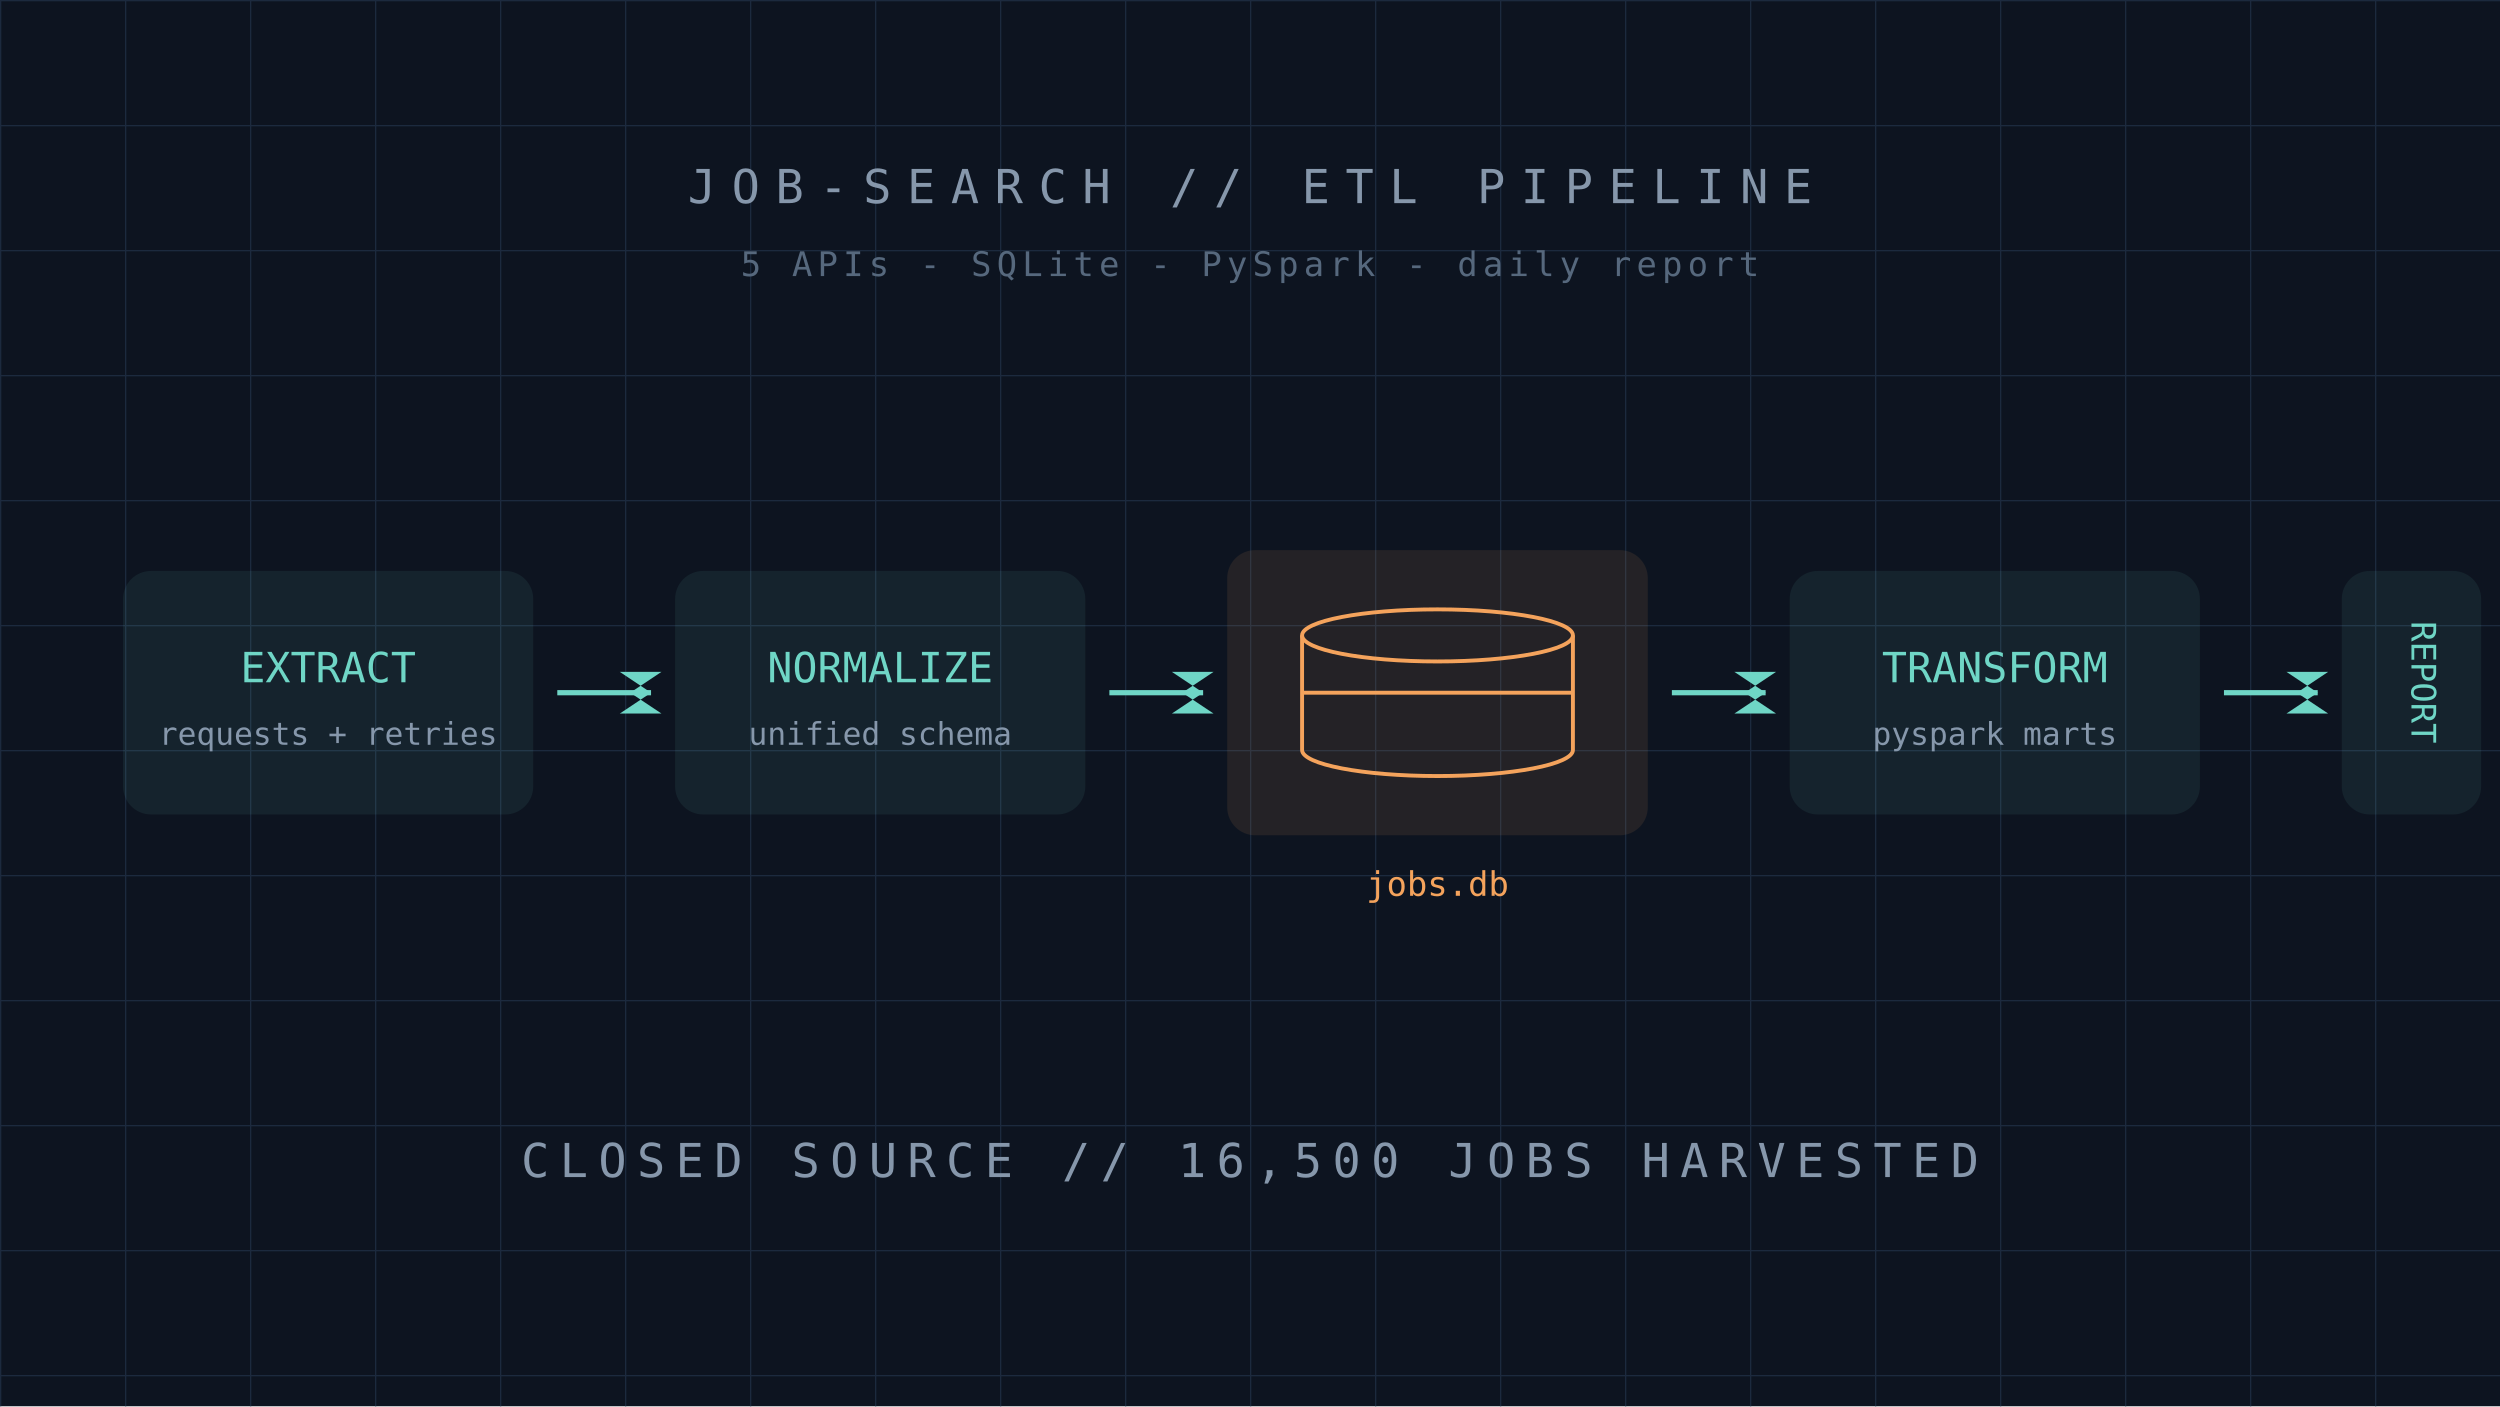
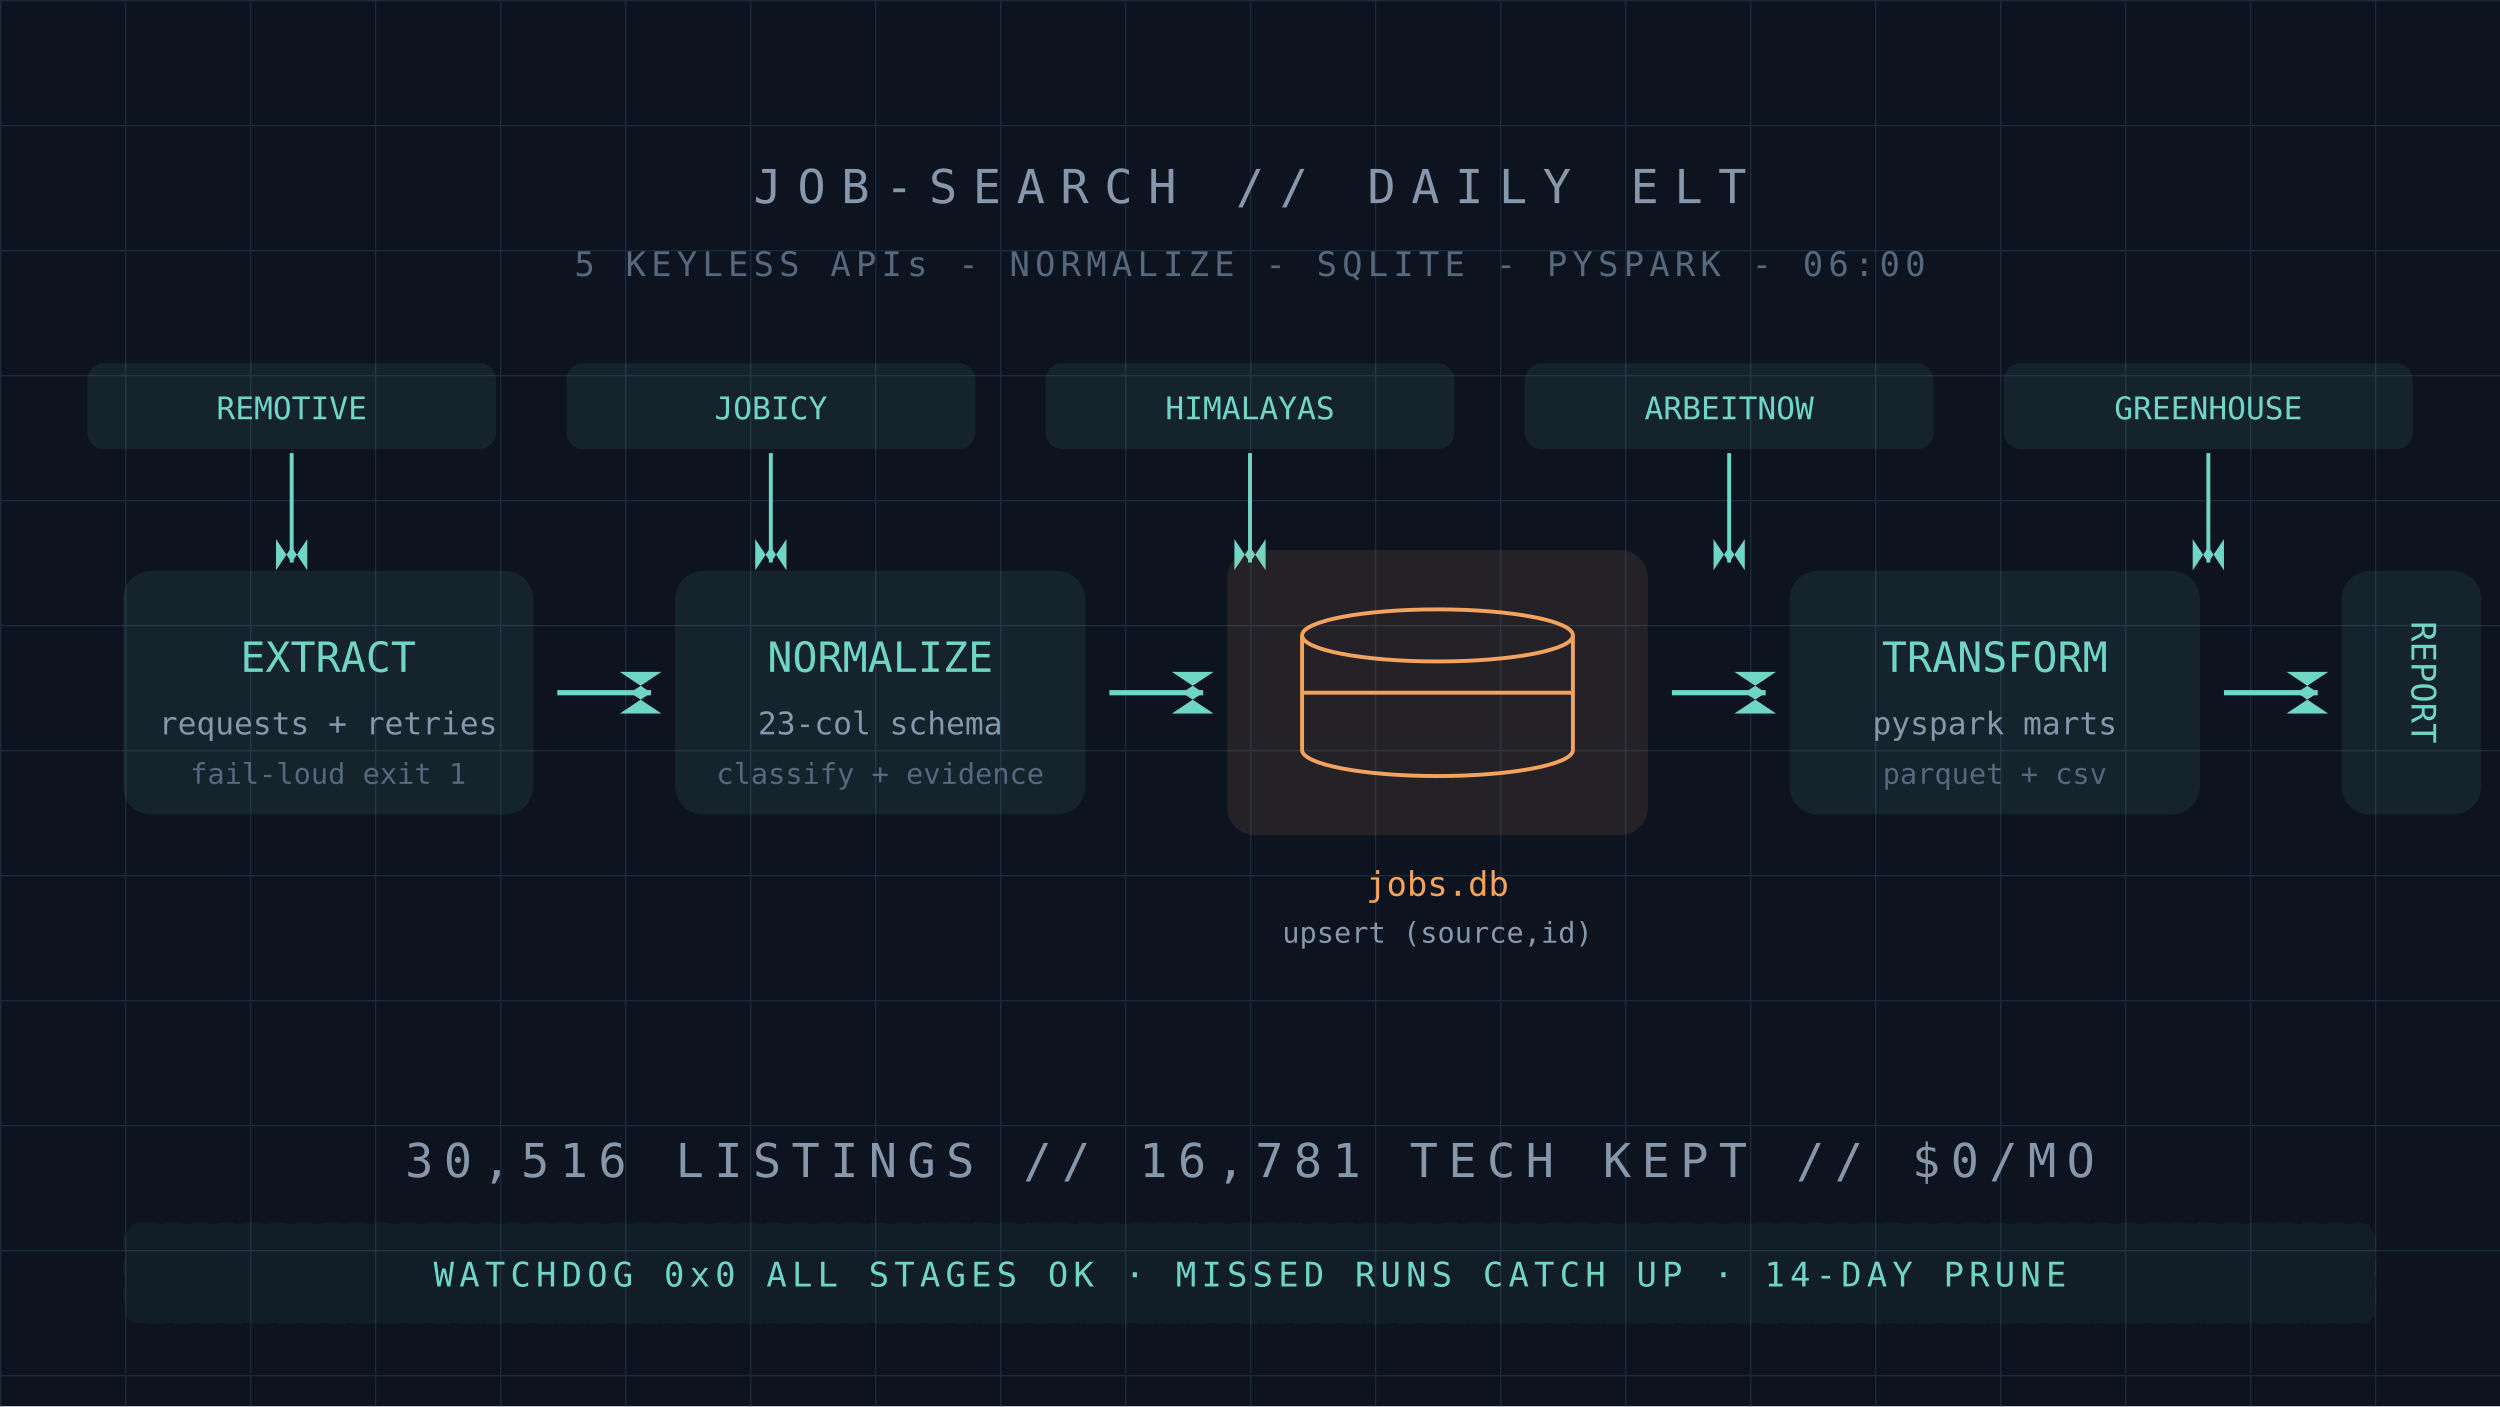
<svg xmlns="http://www.w3.org/2000/svg" viewBox="0 0 960 540">
  <defs>
    <pattern id="grid" width="48" height="48" patternUnits="userSpaceOnUse">
      <path d="M48 0H0V48" fill="none" stroke="#1c2a3e" stroke-width="1" />
    </pattern>
    <marker id="arrow" markerWidth="8" markerHeight="8" refX="6" refY="4" orient="auto">
      <path d="M0 0h8L2 4l6 4H0L6 4Z" fill="#6fd6c6" />
    </marker>
  </defs>
  <rect width="960" height="540" fill="#0d1420" />
  <rect width="960" height="540" fill="url(#grid)" />
-   <text x="480" y="78" text-anchor="middle" font-family="Consolas, monospace" font-size="18" letter-spacing="6" fill="#8697ab">JOB-SEARCH // ETL PIPELINE</text>
-   <text x="480" y="106" text-anchor="middle" font-family="Consolas, monospace" font-size="13" letter-spacing="2" fill="#56687d">5 APIs - SQLite - PySpark - daily report</text>
+   <text x="480" y="78" text-anchor="middle" font-family="Consolas, monospace" font-size="18" letter-spacing="6" fill="#8697ab">JOB-SEARCH // DAILY ELT</text>
+   <text x="480" y="106" text-anchor="middle" font-family="Consolas, monospace" font-size="13" letter-spacing="2" fill="#56687d">5 KEYLESS APIs - NORMALIZE - SQLITE - PYSPARK - 06:00</text>
  <g font-family="Consolas, monospace">
    <g>
+       <rect x="34" y="140" width="156" height="32" rx="6" fill="#6fd6c6" opacity="0.08" stroke="#6fd6c6" stroke-width="1" />
+       <text x="112" y="161" text-anchor="middle" font-size="12" fill="#6fd6c6">REMOTIVE</text>
+       <line x1="112" y1="174" x2="112" y2="216" stroke="#6fd6c6" stroke-width="1.5" marker-end="url(#arrow)" />
+     </g>
+     <g>
+       <rect x="218" y="140" width="156" height="32" rx="6" fill="#6fd6c6" opacity="0.08" stroke="#6fd6c6" stroke-width="1" />
+       <text x="296" y="161" text-anchor="middle" font-size="12" fill="#6fd6c6">JOBICY</text>
+       <line x1="296" y1="174" x2="296" y2="216" stroke="#6fd6c6" stroke-width="1.5" marker-end="url(#arrow)" />
+     </g>
+     <g>
+       <rect x="402" y="140" width="156" height="32" rx="6" fill="#6fd6c6" opacity="0.08" stroke="#6fd6c6" stroke-width="1" />
+       <text x="480" y="161" text-anchor="middle" font-size="12" fill="#6fd6c6">HIMALAYAS</text>
+       <line x1="480" y1="174" x2="480" y2="216" stroke="#6fd6c6" stroke-width="1.5" marker-end="url(#arrow)" />
+     </g>
+     <g>
+       <rect x="586" y="140" width="156" height="32" rx="6" fill="#6fd6c6" opacity="0.08" stroke="#6fd6c6" stroke-width="1" />
+       <text x="664" y="161" text-anchor="middle" font-size="12" fill="#6fd6c6">ARBEITNOW</text>
+       <line x1="664" y1="174" x2="664" y2="216" stroke="#6fd6c6" stroke-width="1.5" marker-end="url(#arrow)" />
+     </g>
+     <g>
+       <rect x="770" y="140" width="156" height="32" rx="6" fill="#6fd6c6" opacity="0.08" stroke="#6fd6c6" stroke-width="1" />
+       <text x="848" y="161" text-anchor="middle" font-size="12" fill="#6fd6c6">GREENHOUSE</text>
+       <line x1="848" y1="174" x2="848" y2="216" stroke="#6fd6c6" stroke-width="1.5" marker-end="url(#arrow)" />
+     </g>
+     <g>
      <rect x="48" y="220" width="156" height="92" rx="10" fill="#6fd6c6" opacity="0.08" stroke="#6fd6c6" stroke-width="1.5" />
-       <text x="126" y="262" text-anchor="middle" font-size="16" fill="#6fd6c6">EXTRACT</text>
-       <text x="126" y="286" text-anchor="middle" font-size="12" fill="#8697ab">requests + retries</text>
+       <text x="126" y="258" text-anchor="middle" font-size="16" fill="#6fd6c6">EXTRACT</text>
+       <text x="126" y="282" text-anchor="middle" font-size="12" fill="#8697ab">requests + retries</text>
+       <text x="126" y="301" text-anchor="middle" font-size="11" fill="#56687d">fail-loud exit 1</text>
    </g>
    <line x1="214" y1="266" x2="250" y2="266" stroke="#6fd6c6" stroke-width="2" marker-end="url(#arrow)" />
    <g>
      <rect x="260" y="220" width="156" height="92" rx="10" fill="#6fd6c6" opacity="0.08" stroke="#6fd6c6" stroke-width="1.5" />
-       <text x="338" y="262" text-anchor="middle" font-size="16" fill="#6fd6c6">NORMALIZE</text>
-       <text x="338" y="286" text-anchor="middle" font-size="12" fill="#8697ab">unified schema</text>
+       <text x="338" y="258" text-anchor="middle" font-size="16" fill="#6fd6c6">NORMALIZE</text>
+       <text x="338" y="282" text-anchor="middle" font-size="12" fill="#8697ab">23-col schema</text>
+       <text x="338" y="301" text-anchor="middle" font-size="11" fill="#56687d">classify + evidence</text>
    </g>
    <line x1="426" y1="266" x2="462" y2="266" stroke="#6fd6c6" stroke-width="2" marker-end="url(#arrow)" />
    <g>
      <rect x="472" y="212" width="160" height="108" rx="10" fill="#f4a35c" opacity="0.1" stroke="#f4a35c" stroke-width="1.5" />
      <ellipse cx="552" cy="244" rx="52" ry="10" fill="none" stroke="#f4a35c" stroke-width="1.5" />
      <path d="M500 244v44c0 5.5 23.3 10 52 10s52-4.5 52-10v-44" fill="none" stroke="#f4a35c" stroke-width="1.5" />
      <line x1="500" y1="266" x2="604" y2="266" stroke="#f4a35c" stroke-width="1.5" />
      <text x="552" y="344" text-anchor="middle" font-size="13" fill="#f4a35c">jobs.db</text>
+       <text x="552" y="362" text-anchor="middle" font-size="11" fill="#8697ab">upsert (source,id)</text>
    </g>
    <line x1="642" y1="266" x2="678" y2="266" stroke="#6fd6c6" stroke-width="2" marker-end="url(#arrow)" />
    <g>
      <rect x="688" y="220" width="156" height="92" rx="10" fill="#6fd6c6" opacity="0.08" stroke="#6fd6c6" stroke-width="1.5" />
-       <text x="766" y="262" text-anchor="middle" font-size="16" fill="#6fd6c6">TRANSFORM</text>
-       <text x="766" y="286" text-anchor="middle" font-size="12" fill="#8697ab">pyspark marts</text>
+       <text x="766" y="258" text-anchor="middle" font-size="16" fill="#6fd6c6">TRANSFORM</text>
+       <text x="766" y="282" text-anchor="middle" font-size="12" fill="#8697ab">pyspark marts</text>
+       <text x="766" y="301" text-anchor="middle" font-size="11" fill="#56687d">parquet + csv</text>
    </g>
    <line x1="854" y1="266" x2="890" y2="266" stroke="#6fd6c6" stroke-width="2" marker-end="url(#arrow)" />
    <g>
      <rect x="900" y="220" width="52" height="92" rx="10" fill="#6fd6c6" opacity="0.08" stroke="#6fd6c6" stroke-width="1.5" />
      <text x="926" y="262" text-anchor="middle" font-size="13" fill="#6fd6c6" transform="rotate(90 926 262)">REPORT</text>
    </g>
  </g>
-   <text x="480" y="452" text-anchor="middle" font-family="Consolas, monospace" font-size="18" letter-spacing="4" fill="#8697ab">CLOSED SOURCE // 16,500 JOBS HARVESTED</text>
+   <text x="480" y="452" text-anchor="middle" font-family="Consolas, monospace" font-size="18" letter-spacing="4" fill="#8697ab">30,516 LISTINGS // 16,781 TECH KEPT // $0/MO</text>
+   <rect x="48" y="470" width="864" height="38" rx="6" fill="#6fd6c6" opacity="0.05" stroke="#6fd6c6" stroke-width="1" stroke-dasharray="6 4" />
+   <text x="480" y="494" text-anchor="middle" font-family="Consolas, monospace" font-size="13" letter-spacing="2" fill="#6fd6c6">WATCHDOG 0x0 ALL STAGES OK · MISSED RUNS CATCH UP · 14-DAY PRUNE</text>
</svg>
